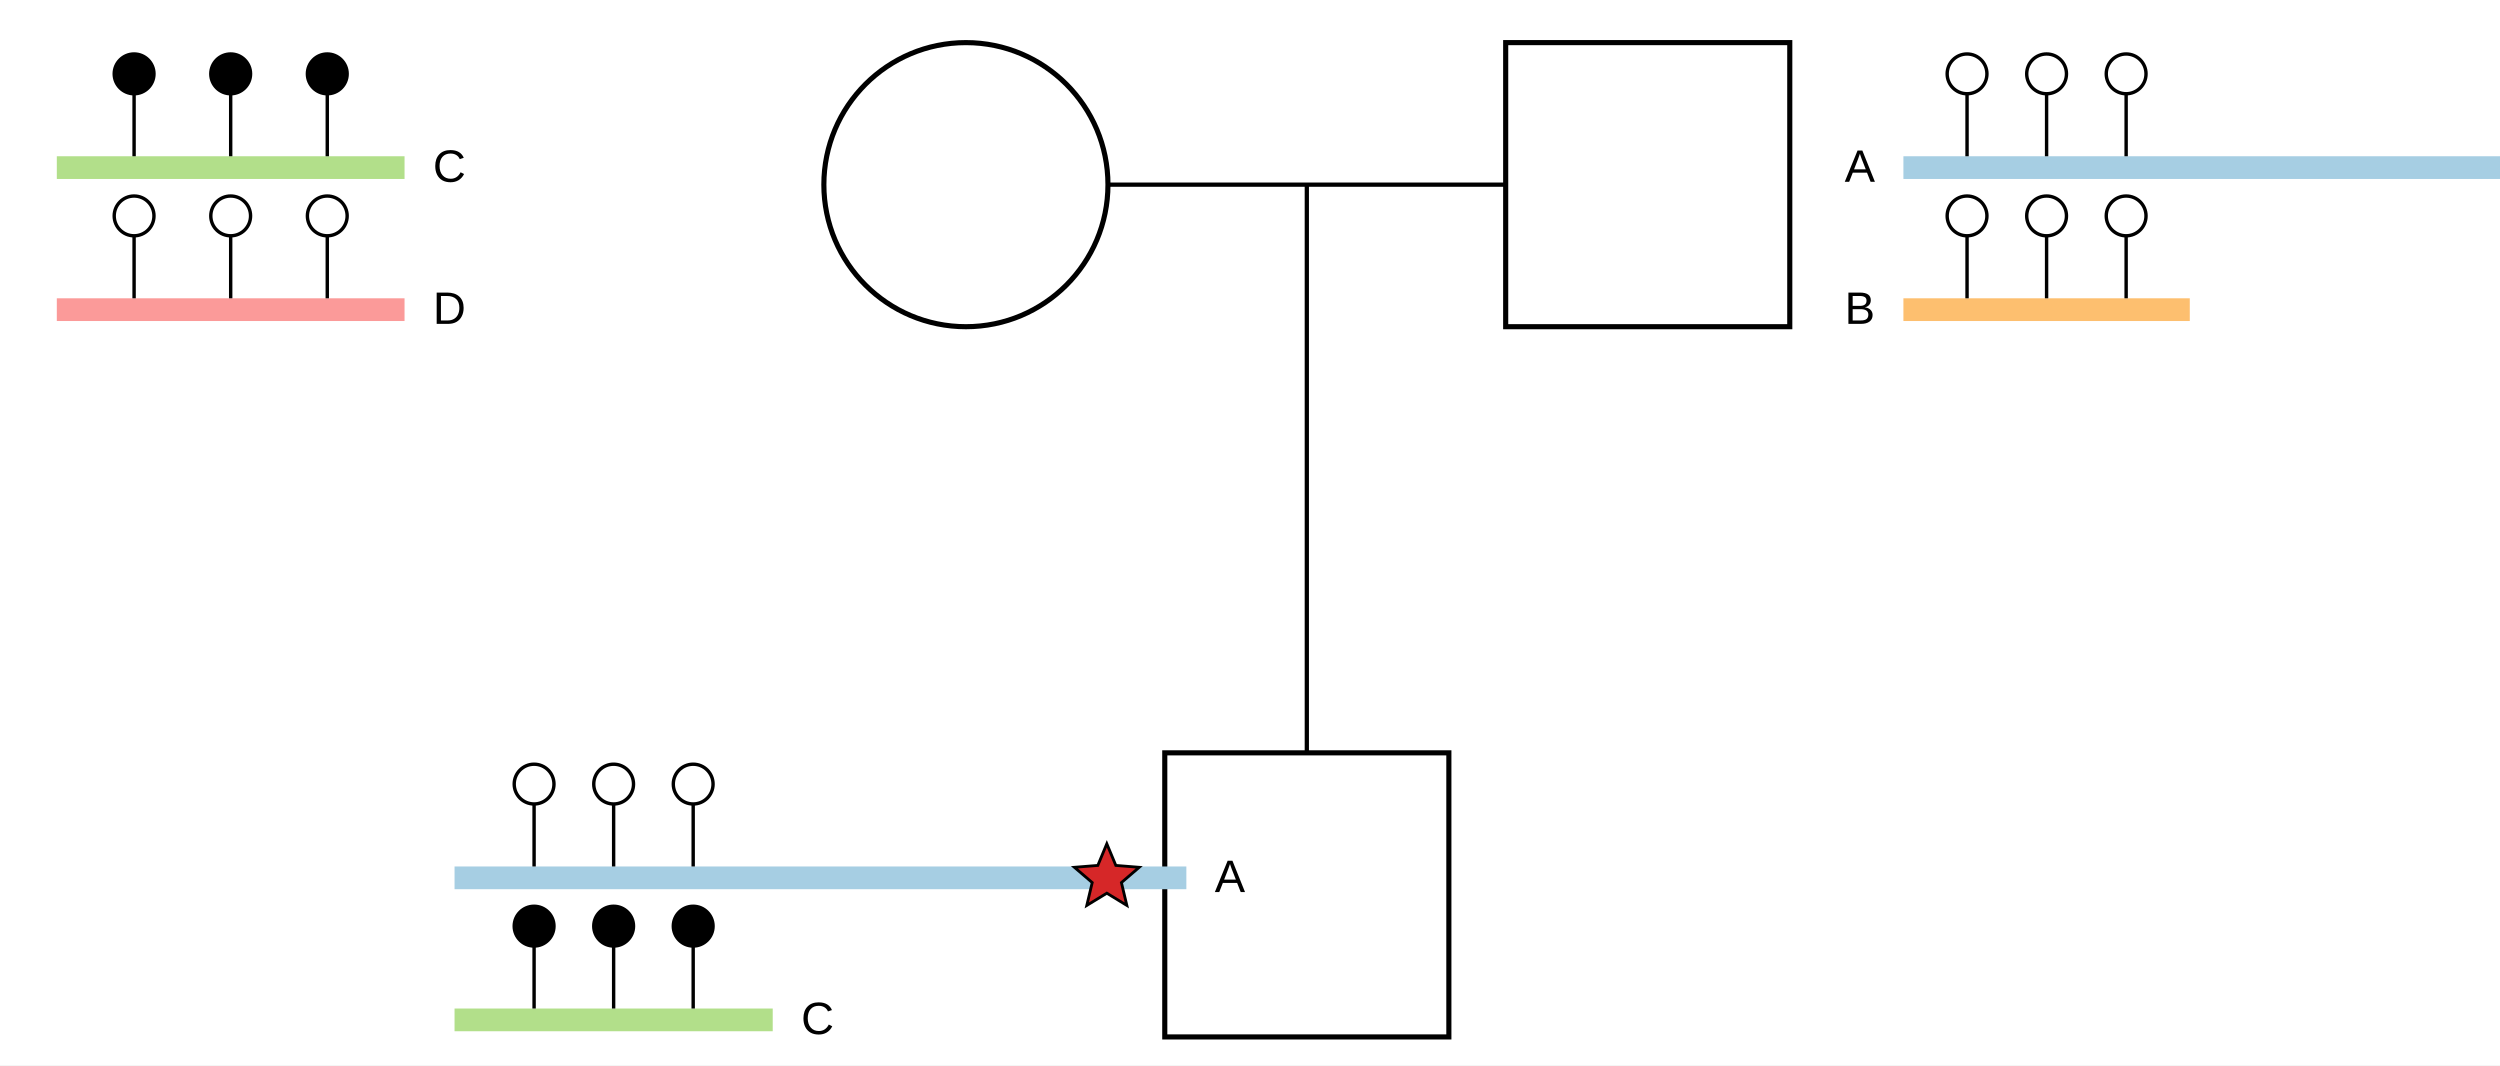
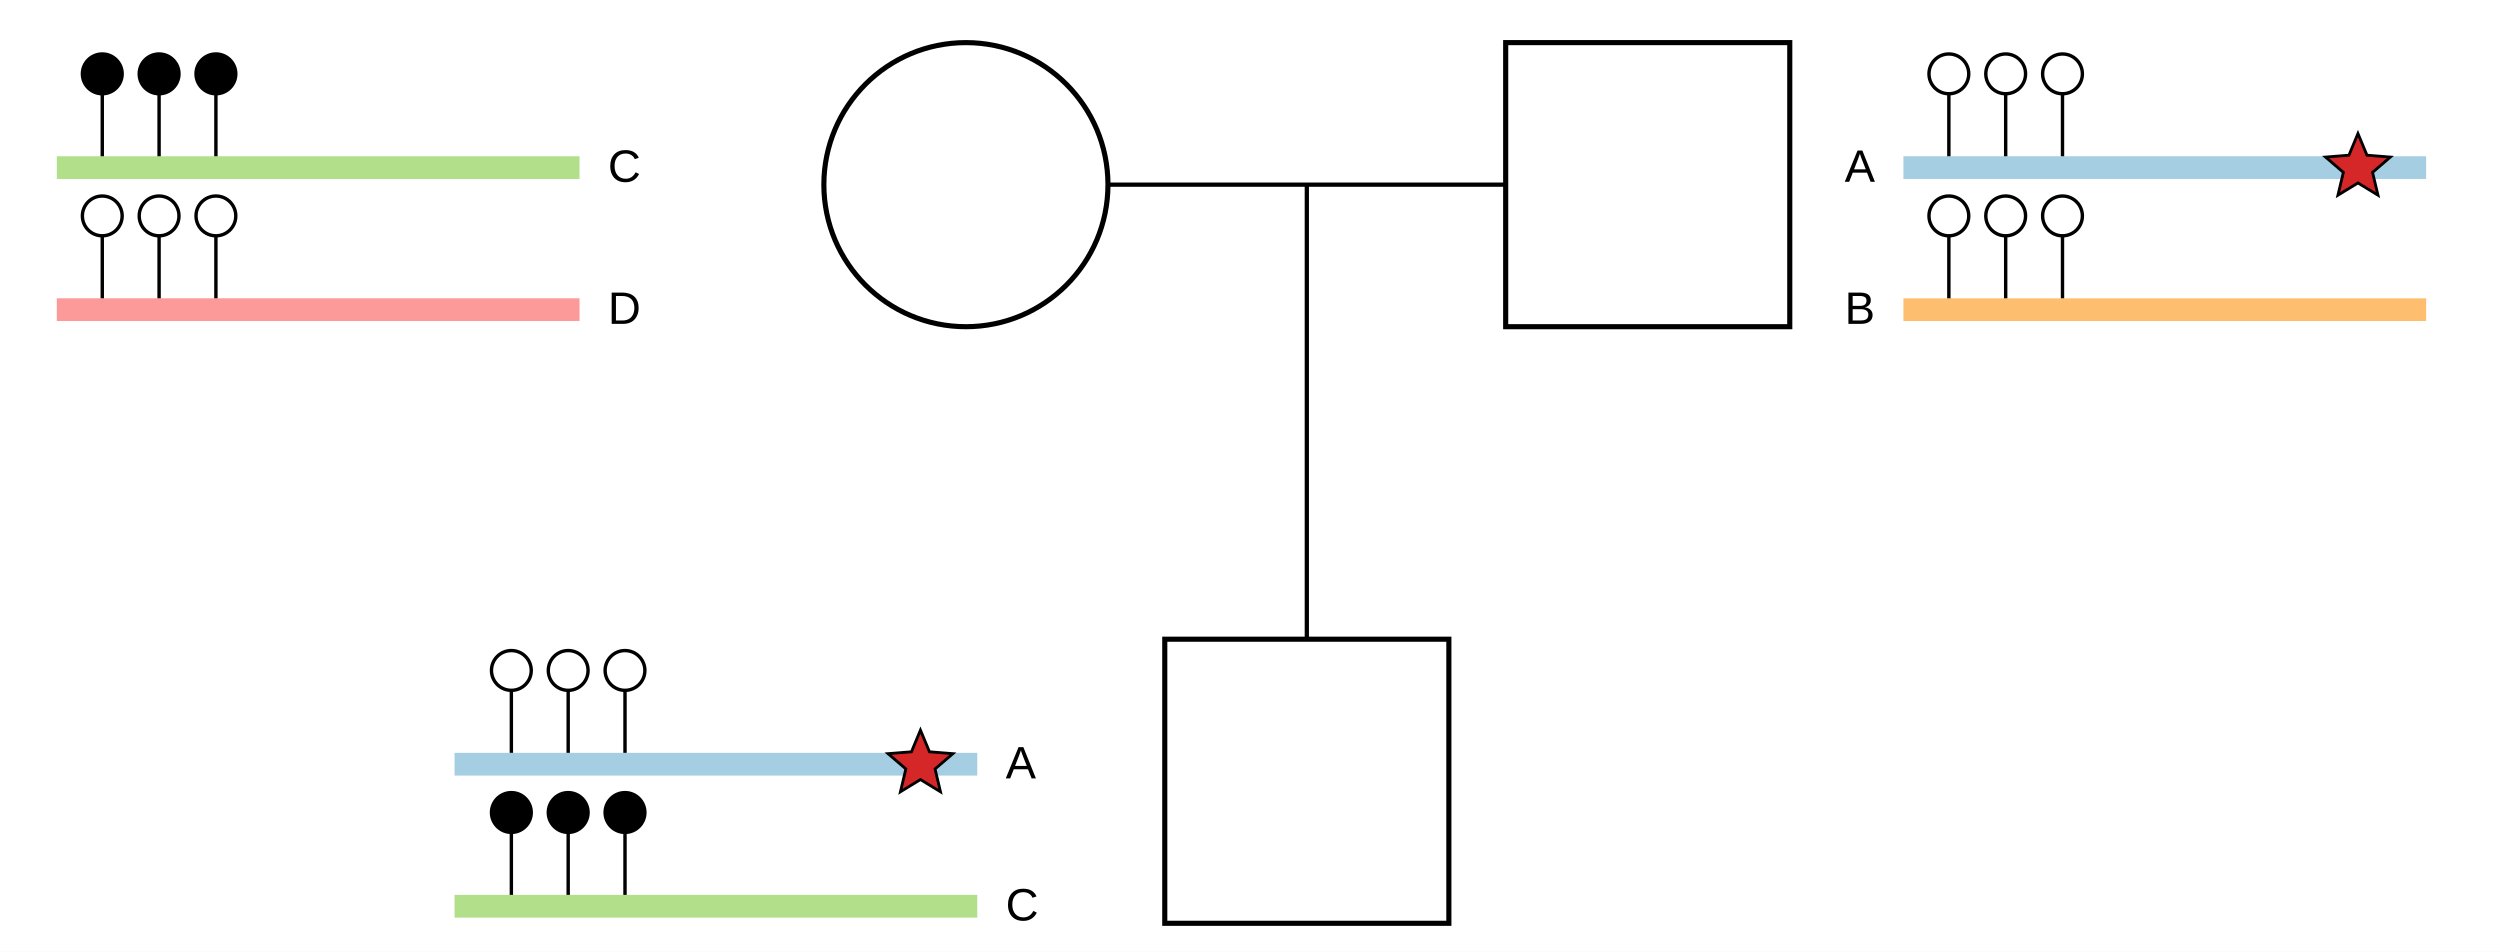
- <svg xmlns="http://www.w3.org/2000/svg" viewBox="220 125 880 375" font-family="Arial, sans-serif" font-size="14">
-   <rect x="220" y="125" width="880" height="375" fill="white" />
+ <svg xmlns="http://www.w3.org/2000/svg" viewBox="220 125 880 335" font-family="Arial, sans-serif" font-size="14">
+   <rect x="220" y="125" width="880" height="335" fill="white" />
  <circle cx="560" cy="190" r="50.0" fill="white" stroke="black" stroke-width="1.8" />
  <rect x="750.0" y="140.0" width="100" height="100" fill="none" stroke="black" stroke-width="1.8" rx="0" />
-   <rect x="240" y="180" width="122.4" height="8" fill="#b2df8a" />
-   <text x="372.4" y="189" text-anchor="start" font-family="Arial, sans-serif" font-size="16">C</text>
-   <line x1="267.2" y1="180" x2="267.2" y2="156" stroke="black" stroke-width="1.2" />
-   <circle cx="267.2" cy="151" r="7" fill="black" stroke="black" stroke-width="1.2" />
-   <line x1="301.2" y1="180" x2="301.2" y2="156" stroke="black" stroke-width="1.2" />
-   <circle cx="301.2" cy="151" r="7" fill="black" stroke="black" stroke-width="1.2" />
-   <line x1="335.2" y1="180" x2="335.2" y2="156" stroke="black" stroke-width="1.2" />
-   <circle cx="335.2" cy="151" r="7" fill="black" stroke="black" stroke-width="1.2" />
-   <rect x="240" y="230" width="122.4" height="8" fill="#fb9a99" />
-   <text x="372.4" y="239" text-anchor="start" font-family="Arial, sans-serif" font-size="16">D</text>
-   <line x1="267.2" y1="230" x2="267.2" y2="206" stroke="black" stroke-width="1.2" />
-   <circle cx="267.2" cy="201" r="7" fill="white" stroke="black" stroke-width="1.2" />
-   <line x1="301.2" y1="230" x2="301.2" y2="206" stroke="black" stroke-width="1.2" />
-   <circle cx="301.2" cy="201" r="7" fill="white" stroke="black" stroke-width="1.2" />
-   <line x1="335.2" y1="230" x2="335.2" y2="206" stroke="black" stroke-width="1.2" />
-   <circle cx="335.2" cy="201" r="7" fill="white" stroke="black" stroke-width="1.2" />
-   <rect x="890" y="180" width="246.4" height="8" fill="#a6cee3" />
+   <rect x="240" y="180" width="184.0" height="8" fill="#b2df8a" />
+   <text x="434.0" y="189" text-anchor="start" font-family="Arial, sans-serif" font-size="16">C</text>
+   <line x1="256.0" y1="180" x2="256.0" y2="156" stroke="black" stroke-width="1.2" />
+   <circle cx="256.0" cy="151" r="7" fill="black" stroke="black" stroke-width="1.2" />
+   <line x1="276.0" y1="180" x2="276.0" y2="156" stroke="black" stroke-width="1.2" />
+   <circle cx="276.0" cy="151" r="7" fill="black" stroke="black" stroke-width="1.2" />
+   <line x1="296.0" y1="180" x2="296.0" y2="156" stroke="black" stroke-width="1.2" />
+   <circle cx="296.0" cy="151" r="7" fill="black" stroke="black" stroke-width="1.2" />
+   <rect x="240" y="230" width="184.0" height="8" fill="#fb9a99" />
+   <text x="434.0" y="239" text-anchor="start" font-family="Arial, sans-serif" font-size="16">D</text>
+   <line x1="256.0" y1="230" x2="256.0" y2="206" stroke="black" stroke-width="1.2" />
+   <circle cx="256.0" cy="201" r="7" fill="white" stroke="black" stroke-width="1.2" />
+   <line x1="276.0" y1="230" x2="276.0" y2="206" stroke="black" stroke-width="1.2" />
+   <circle cx="276.0" cy="201" r="7" fill="white" stroke="black" stroke-width="1.2" />
+   <line x1="296.0" y1="230" x2="296.0" y2="206" stroke="black" stroke-width="1.2" />
+   <circle cx="296.0" cy="201" r="7" fill="white" stroke="black" stroke-width="1.2" />
+   <rect x="890" y="180" width="184.0" height="8" fill="#a6cee3" />
  <text x="880" y="189" text-anchor="end" font-family="Arial, sans-serif" font-size="16">A</text>
-   <line x1="912.4" y1="180" x2="912.4" y2="156" stroke="black" stroke-width="1.2" />
-   <circle cx="912.4" cy="151" r="7" fill="white" stroke="black" stroke-width="1.2" />
-   <line x1="940.4" y1="180" x2="940.4" y2="156" stroke="black" stroke-width="1.2" />
-   <circle cx="940.4" cy="151" r="7" fill="white" stroke="black" stroke-width="1.2" />
-   <line x1="968.4" y1="180" x2="968.4" y2="156" stroke="black" stroke-width="1.2" />
-   <circle cx="968.4" cy="151" r="7" fill="white" stroke="black" stroke-width="1.2" />
-   <polygon points="1114.00,172.00 1117.17,179.63 1125.41,180.29 1119.14,185.67 1121.05,193.71 1114.00,189.40 1106.95,193.71 1108.86,185.67 1102.59,180.29 1110.83,179.63" fill="#d62728" stroke="black" stroke-width="1.0" />
-   <rect x="890" y="230" width="100.8" height="8" fill="#fdbf6f" />
+   <line x1="906.0" y1="180" x2="906.0" y2="156" stroke="black" stroke-width="1.2" />
+   <circle cx="906.0" cy="151" r="7" fill="white" stroke="black" stroke-width="1.2" />
+   <line x1="926.0" y1="180" x2="926.0" y2="156" stroke="black" stroke-width="1.2" />
+   <circle cx="926.0" cy="151" r="7" fill="white" stroke="black" stroke-width="1.2" />
+   <line x1="946.0" y1="180" x2="946.0" y2="156" stroke="black" stroke-width="1.2" />
+   <circle cx="946.0" cy="151" r="7" fill="white" stroke="black" stroke-width="1.2" />
+   <polygon points="1050.00,172.00 1053.17,179.63 1061.41,180.29 1055.14,185.67 1057.05,193.71 1050.00,189.40 1042.95,193.71 1044.86,185.67 1038.59,180.29 1046.83,179.63" fill="#d62728" stroke="black" stroke-width="1.0" />
+   <rect x="890" y="230" width="184.0" height="8" fill="#fdbf6f" />
  <text x="880" y="239" text-anchor="end" font-family="Arial, sans-serif" font-size="16">B</text>
-   <line x1="912.4" y1="230" x2="912.4" y2="206" stroke="black" stroke-width="1.2" />
-   <circle cx="912.4" cy="201" r="7" fill="white" stroke="black" stroke-width="1.2" />
-   <line x1="940.4" y1="230" x2="940.4" y2="206" stroke="black" stroke-width="1.2" />
-   <circle cx="940.4" cy="201" r="7" fill="white" stroke="black" stroke-width="1.2" />
-   <line x1="968.4" y1="230" x2="968.4" y2="206" stroke="black" stroke-width="1.2" />
-   <circle cx="968.4" cy="201" r="7" fill="white" stroke="black" stroke-width="1.2" />
+   <line x1="906.0" y1="230" x2="906.0" y2="206" stroke="black" stroke-width="1.2" />
+   <circle cx="906.0" cy="201" r="7" fill="white" stroke="black" stroke-width="1.2" />
+   <line x1="926.0" y1="230" x2="926.0" y2="206" stroke="black" stroke-width="1.2" />
+   <circle cx="926.0" cy="201" r="7" fill="white" stroke="black" stroke-width="1.2" />
+   <line x1="946.0" y1="230" x2="946.0" y2="206" stroke="black" stroke-width="1.2" />
+   <circle cx="946.0" cy="201" r="7" fill="white" stroke="black" stroke-width="1.2" />
  <line x1="610" y1="190" x2="750" y2="190" stroke="black" stroke-width="1.5" />
-   <line x1="680.0" y1="190" x2="680" y2="390" stroke="black" stroke-width="1.5" />
-   <rect x="630.0" y="390.0" width="100" height="100" fill="none" stroke="black" stroke-width="1.8" rx="0" />
-   <rect x="380" y="430" width="257.6" height="8" fill="#a6cee3" />
-   <text x="647.6" y="439" text-anchor="start" font-family="Arial, sans-serif" font-size="16">A</text>
-   <line x1="408.0" y1="430" x2="408.0" y2="406" stroke="black" stroke-width="1.2" />
-   <circle cx="408.0" cy="401" r="7" fill="white" stroke="black" stroke-width="1.2" />
-   <line x1="436.0" y1="430" x2="436.0" y2="406" stroke="black" stroke-width="1.2" />
-   <circle cx="436.0" cy="401" r="7" fill="white" stroke="black" stroke-width="1.2" />
-   <line x1="464.0" y1="430" x2="464.0" y2="406" stroke="black" stroke-width="1.2" />
-   <circle cx="464.0" cy="401" r="7" fill="white" stroke="black" stroke-width="1.2" />
-   <polygon points="609.60,422.00 612.77,429.63 621.01,430.29 614.74,435.67 616.65,443.71 609.60,439.40 602.55,443.71 604.46,435.67 598.19,430.29 606.43,429.63" fill="#d62728" stroke="black" stroke-width="1.0" />
-   <rect x="380" y="480" width="112.0" height="8" fill="#b2df8a" />
-   <text x="502.0" y="489" text-anchor="start" font-family="Arial, sans-serif" font-size="16">C</text>
-   <line x1="408.0" y1="480" x2="408.0" y2="456" stroke="black" stroke-width="1.2" />
-   <circle cx="408.0" cy="451" r="7" fill="black" stroke="black" stroke-width="1.2" />
-   <line x1="436.0" y1="480" x2="436.0" y2="456" stroke="black" stroke-width="1.2" />
-   <circle cx="436.0" cy="451" r="7" fill="black" stroke="black" stroke-width="1.2" />
-   <line x1="464.0" y1="480" x2="464.0" y2="456" stroke="black" stroke-width="1.2" />
-   <circle cx="464.0" cy="451" r="7" fill="black" stroke="black" stroke-width="1.2" />
+   <line x1="680.0" y1="190" x2="680" y2="350" stroke="black" stroke-width="1.5" />
+   <rect x="630.0" y="350.0" width="100" height="100" fill="none" stroke="black" stroke-width="1.8" rx="0" />
+   <rect x="380" y="390" width="184.0" height="8" fill="#a6cee3" />
+   <text x="574.0" y="399" text-anchor="start" font-family="Arial, sans-serif" font-size="16">A</text>
+   <line x1="400.0" y1="390" x2="400.0" y2="366" stroke="black" stroke-width="1.2" />
+   <circle cx="400.0" cy="361" r="7" fill="white" stroke="black" stroke-width="1.2" />
+   <line x1="420.0" y1="390" x2="420.0" y2="366" stroke="black" stroke-width="1.2" />
+   <circle cx="420.0" cy="361" r="7" fill="white" stroke="black" stroke-width="1.2" />
+   <line x1="440.0" y1="390" x2="440.0" y2="366" stroke="black" stroke-width="1.2" />
+   <circle cx="440.0" cy="361" r="7" fill="white" stroke="black" stroke-width="1.2" />
+   <polygon points="544.00,382.00 547.17,389.63 555.41,390.29 549.14,395.67 551.05,403.71 544.00,399.40 536.95,403.71 538.86,395.67 532.59,390.29 540.83,389.63" fill="#d62728" stroke="black" stroke-width="1.0" />
+   <rect x="380" y="440" width="184.0" height="8" fill="#b2df8a" />
+   <text x="574.0" y="449" text-anchor="start" font-family="Arial, sans-serif" font-size="16">C</text>
+   <line x1="400.0" y1="440" x2="400.0" y2="416" stroke="black" stroke-width="1.2" />
+   <circle cx="400.0" cy="411" r="7" fill="black" stroke="black" stroke-width="1.2" />
+   <line x1="420.0" y1="440" x2="420.0" y2="416" stroke="black" stroke-width="1.2" />
+   <circle cx="420.0" cy="411" r="7" fill="black" stroke="black" stroke-width="1.2" />
+   <line x1="440.0" y1="440" x2="440.0" y2="416" stroke="black" stroke-width="1.2" />
+   <circle cx="440.0" cy="411" r="7" fill="black" stroke="black" stroke-width="1.2" />
</svg>
